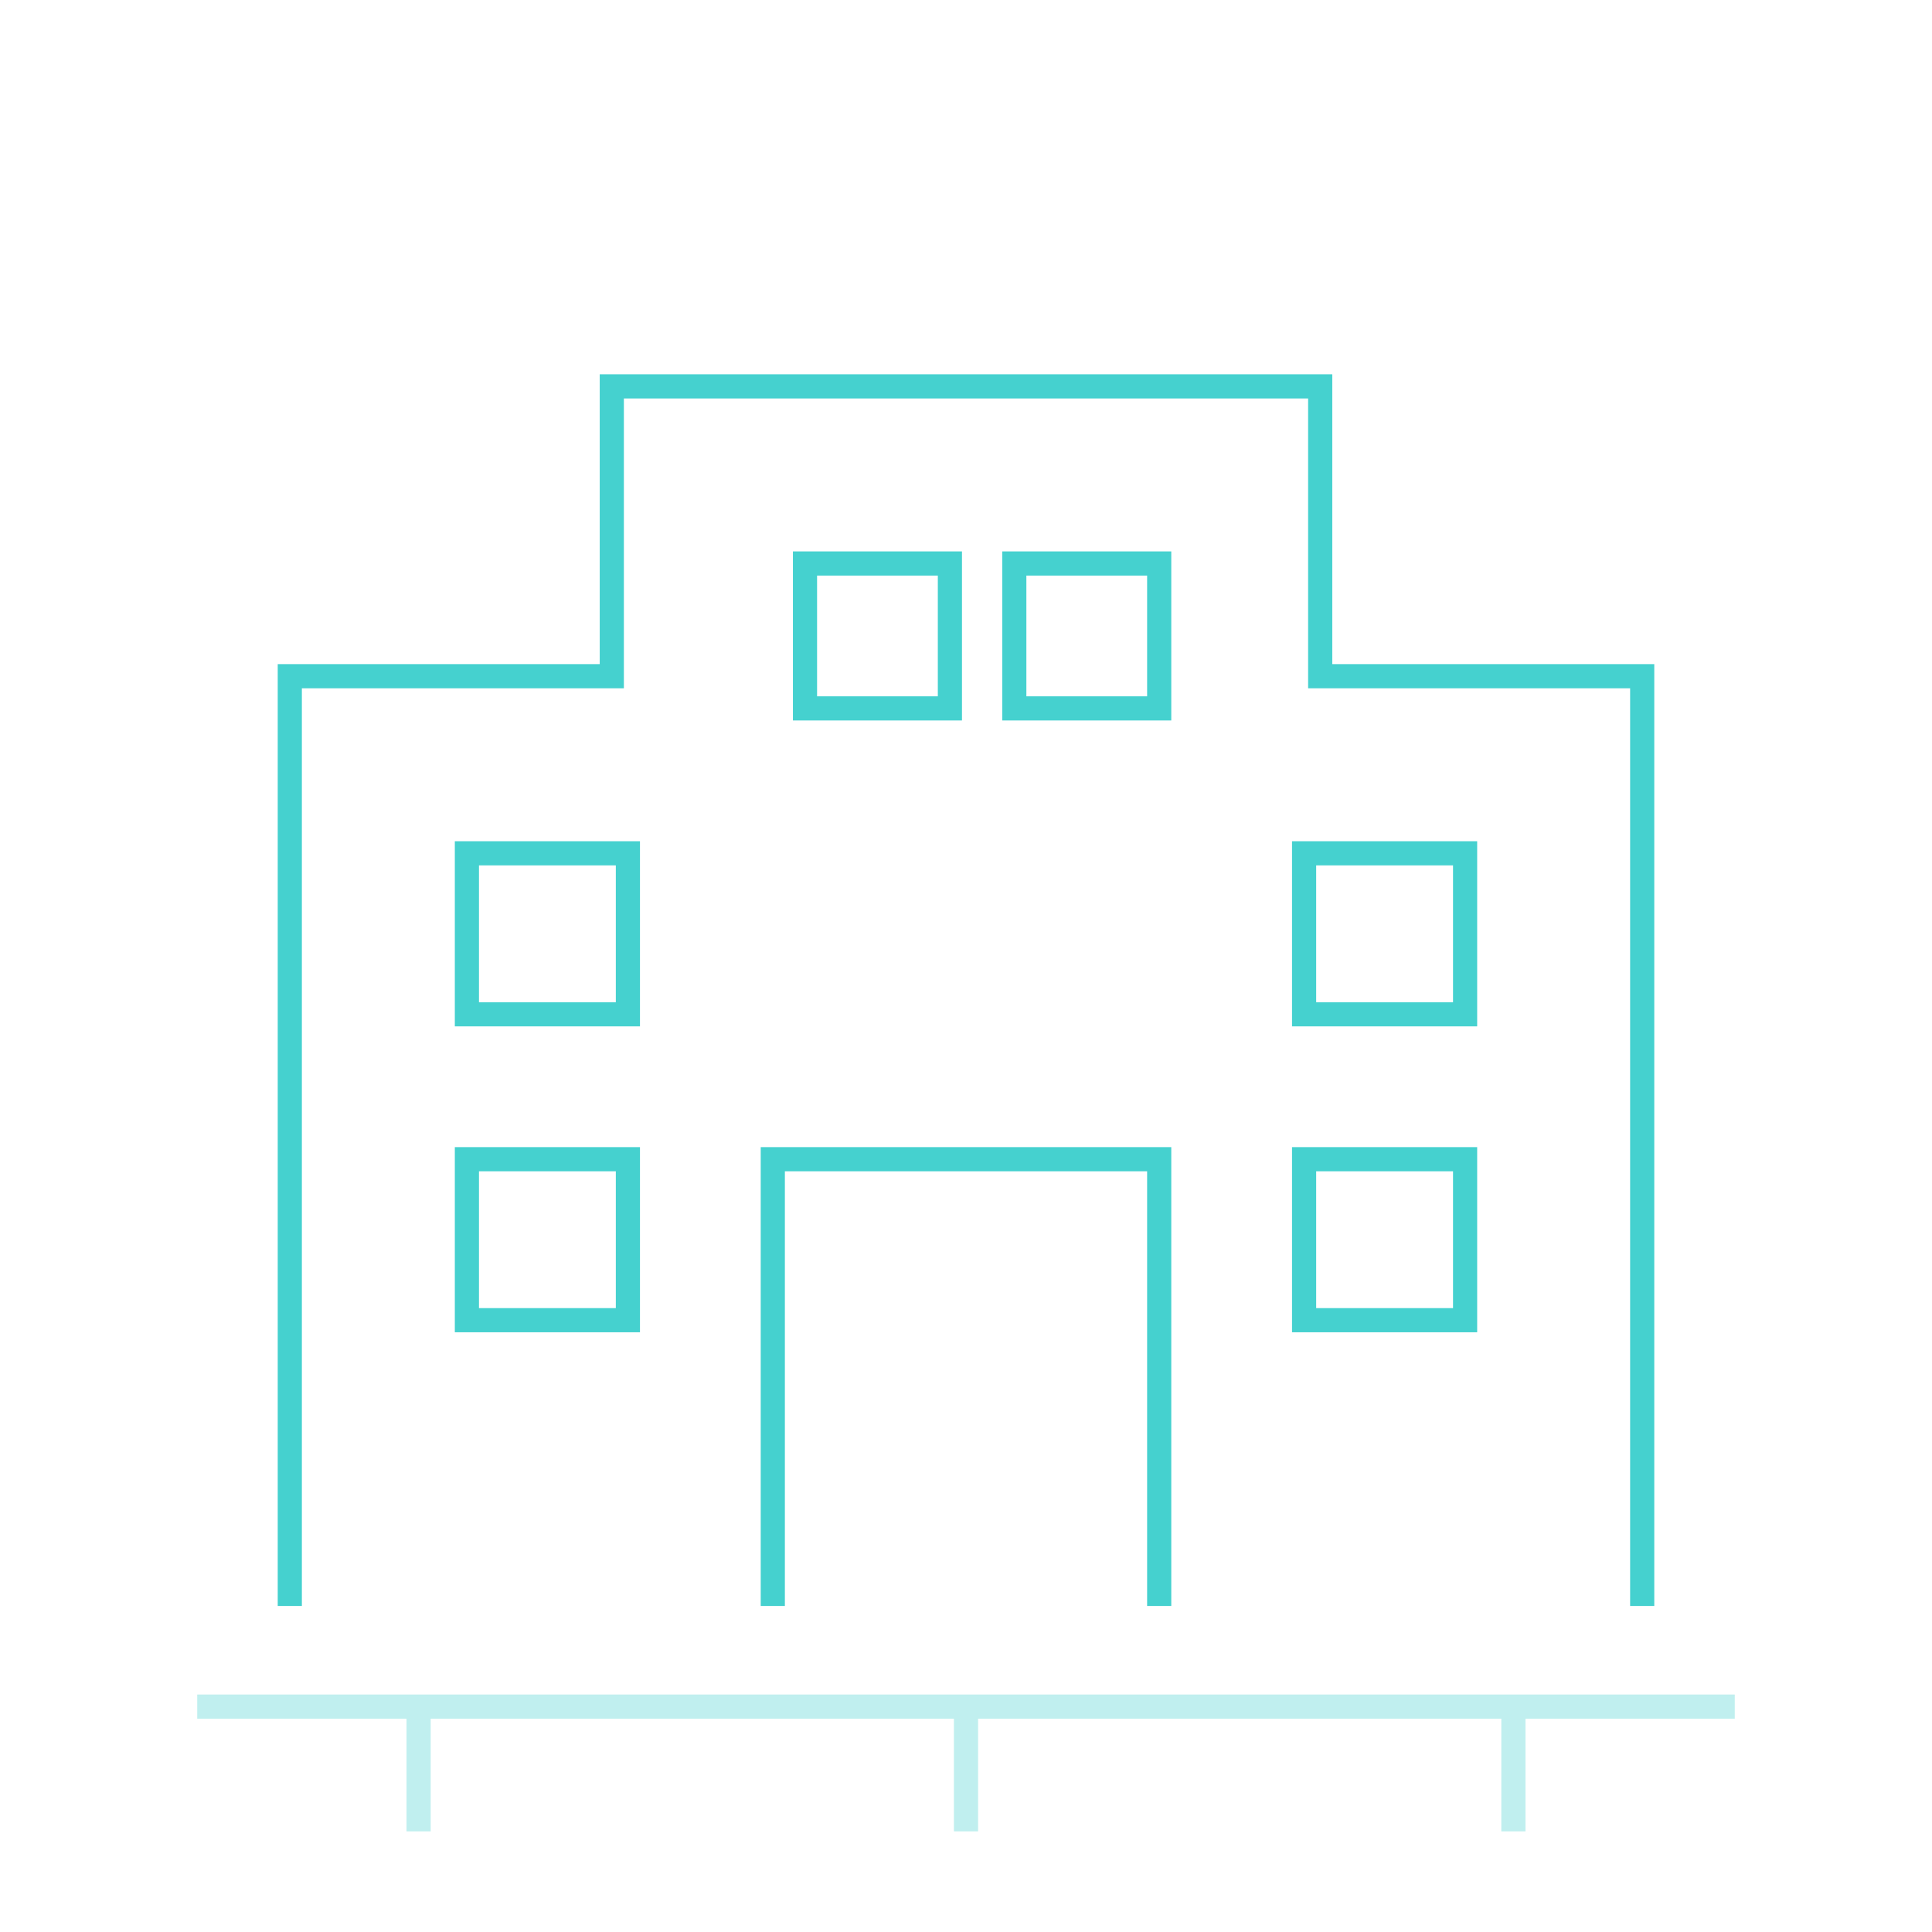
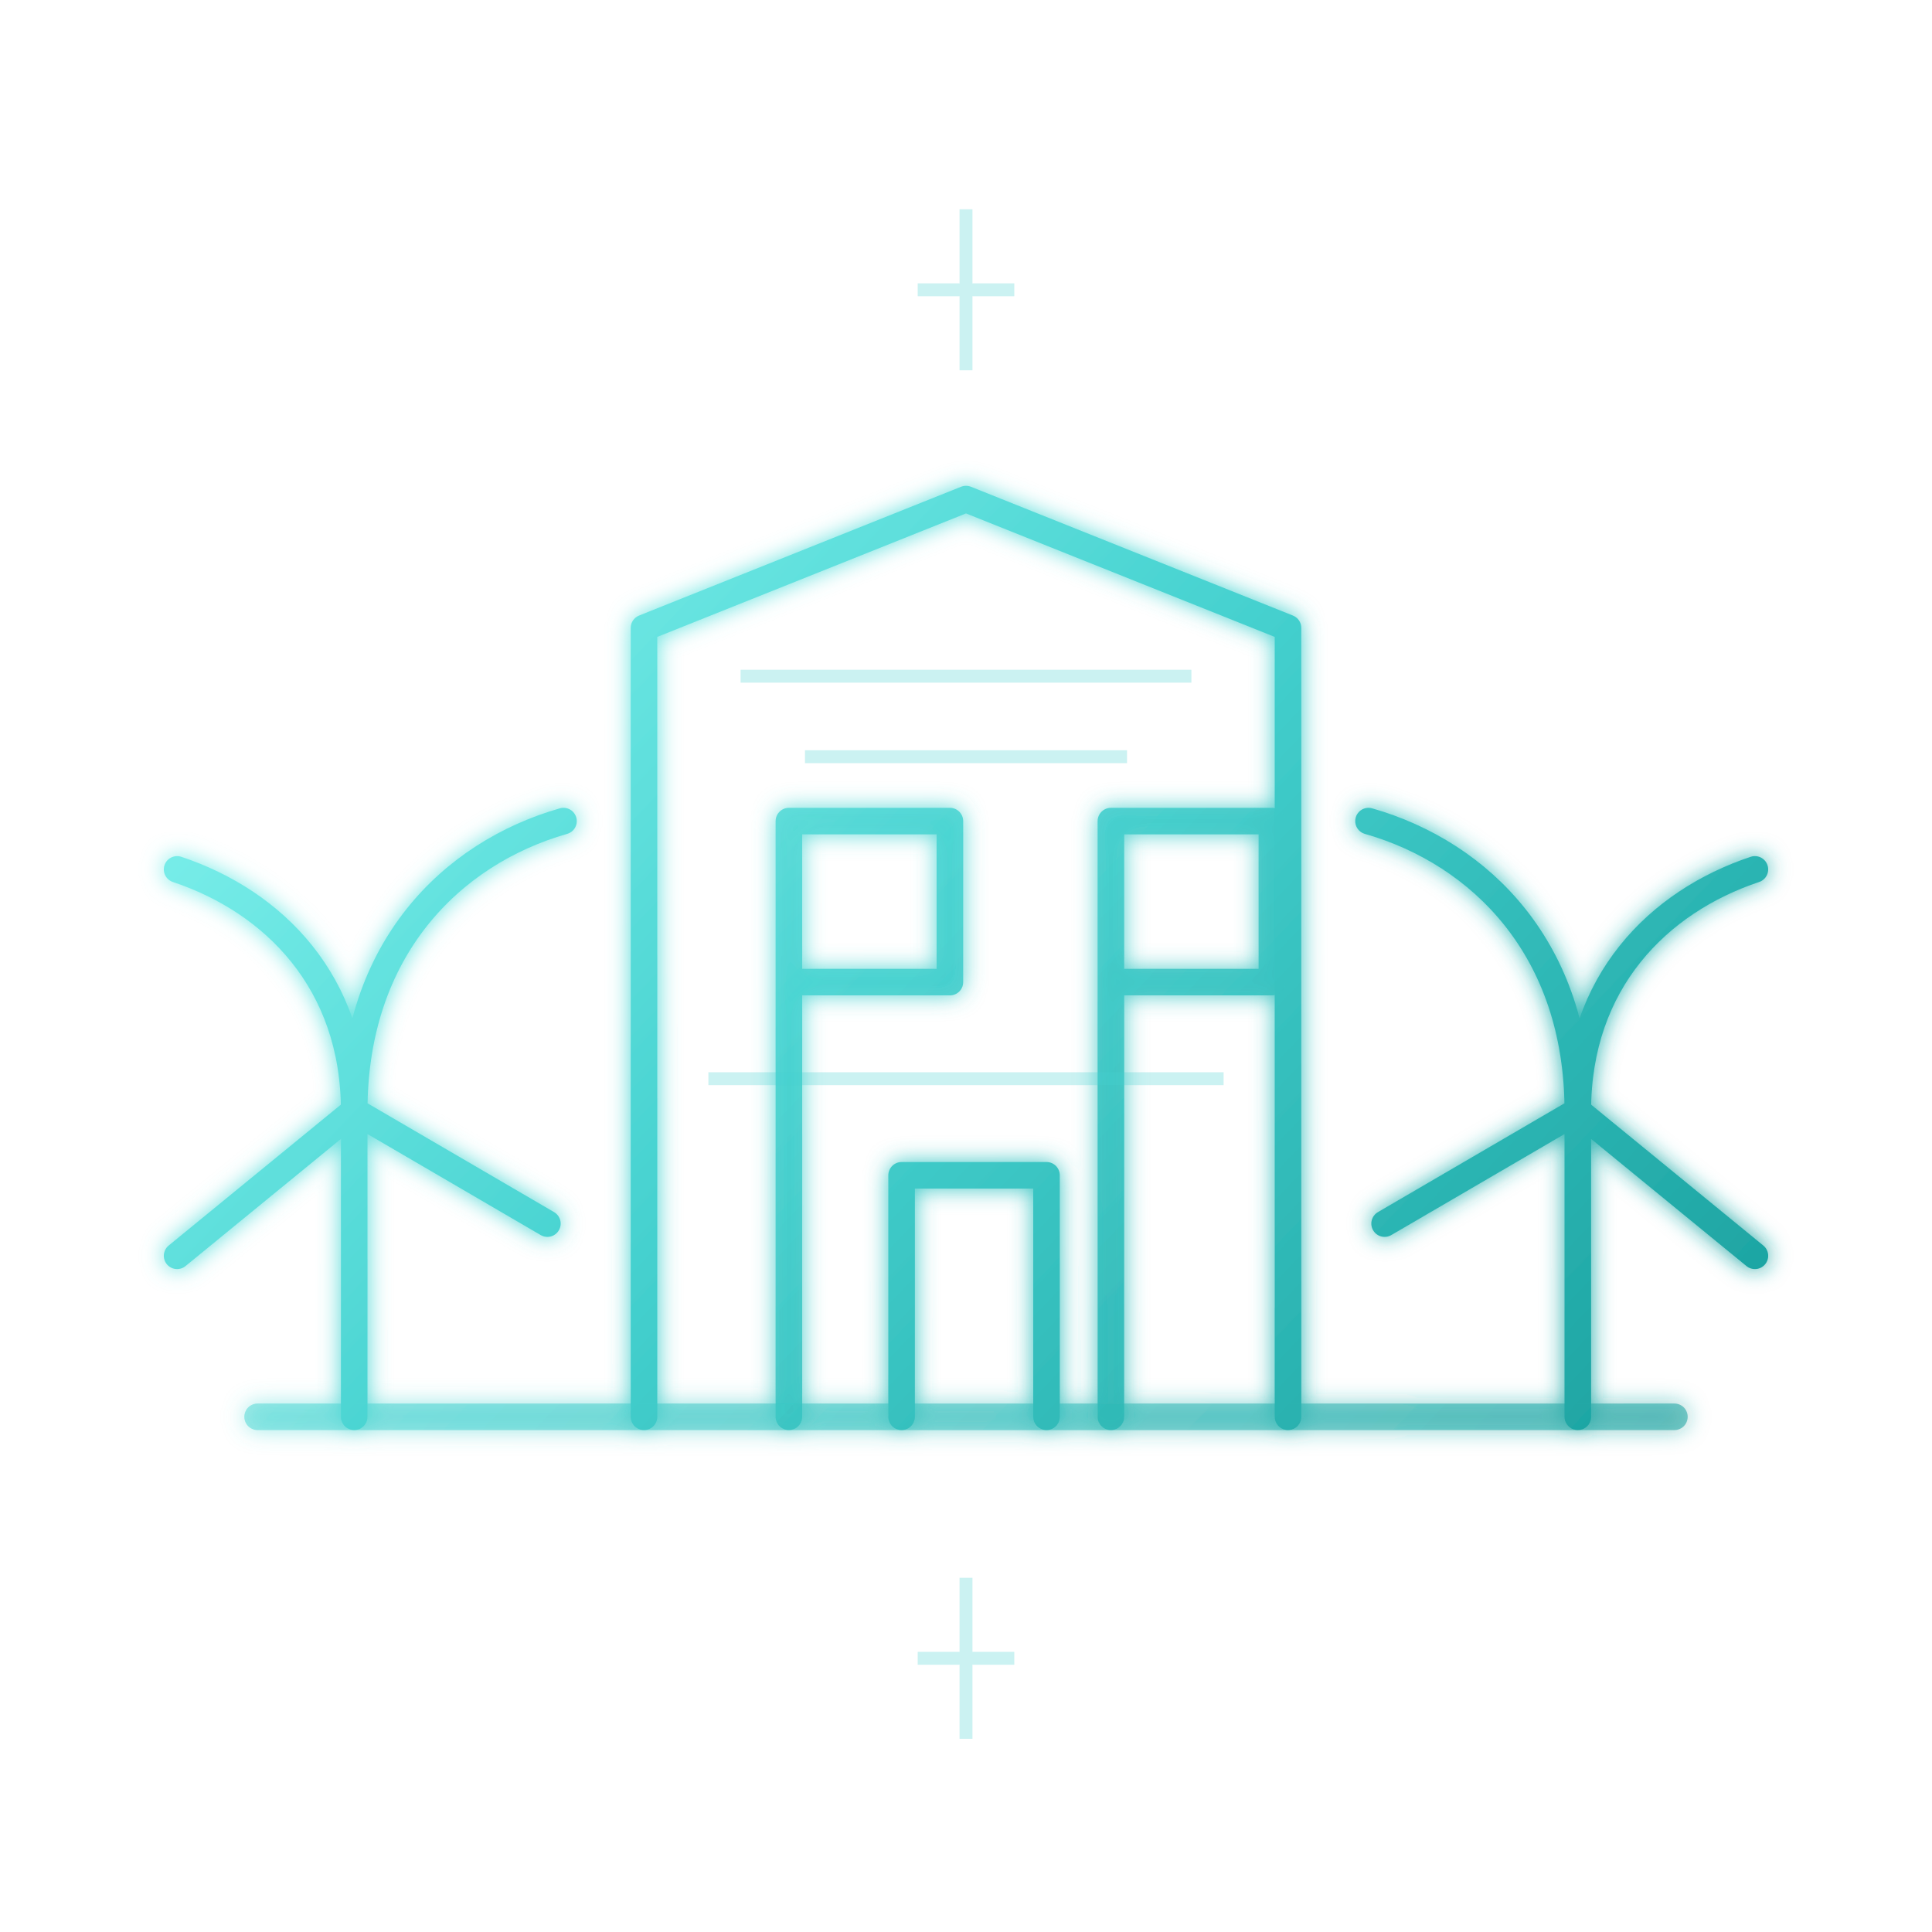
<svg xmlns="http://www.w3.org/2000/svg" viewBox="0 0 120 120" fill="none">
-   <g stroke="#45d1cf" stroke-width="1.5" stroke-linecap="square" stroke-linejoin="miter" vector-effect="non-scaling-stroke">
-     <path d="M18 99V42h20V24h44v18h20v57" />
-     <path d="M29 53h10v10H29zM50 35h9v9h-9zM63 35h9v9h-9zM81 53h10v10H81zM29 72h10v10H29zM81 72h10v10H81z" />
-     <path d="M48 99V72h24v27" />
-     <path d="M13 106h94M26 106v7M60 106v7M94 106v7" opacity=".34" />
+   <defs>
+     <linearGradient id="n3" x1="16" y1="18" x2="104" y2="102" gradientUnits="userSpaceOnUse">
+       <stop stop-color="#91fbf6" />
+       <stop offset=".48" stop-color="#45d1cf" />
+       <stop offset="1" stop-color="#159b99" />
+     </linearGradient>
+     <filter id="g" x="-20%" y="-20%" width="140%" height="140%">
+       <feGaussianBlur stdDeviation=".7" result="b" />
+       <feMerge>
+         <feMergeNode in="b" />
+         <feMergeNode in="SourceGraphic" />
+       </feMerge>
+     </filter>
+   </defs>
+   <g stroke="url(#n3)" stroke-width="1.65" stroke-linecap="round" stroke-linejoin="round" filter="url(#g)">
+     <path d="M40 88V39l20-8 20 8v49" />
+     <path d="M49 88V51h10v10H49zm20 0V51h10v10H69z" opacity=".9" />
+     <path d="M56 88V73h9v15" />
+     <path d="M22 88V69M22 69c0-10 6-16 13-18M22 69c0-8-5-13-11-15M22 69l-11 9M22 69l12 7" />
+     <path d="M98 88V69M98 69c0-10-6-16-13-18M98 69c0-8 5-13 11-15M98 69l11 9M98 69l-12 7" />
+     <path d="M16 88h88" opacity=".55" />
+   </g>
+   <g stroke="#45d1cf" stroke-width=".8" opacity=".28">
+     <path d="M46 42h28M50 47h20M44 67h32" />
+     <path d="M60 13v10M57 18h6M60 98v10M57 103h6" />
  </g>
</svg>
